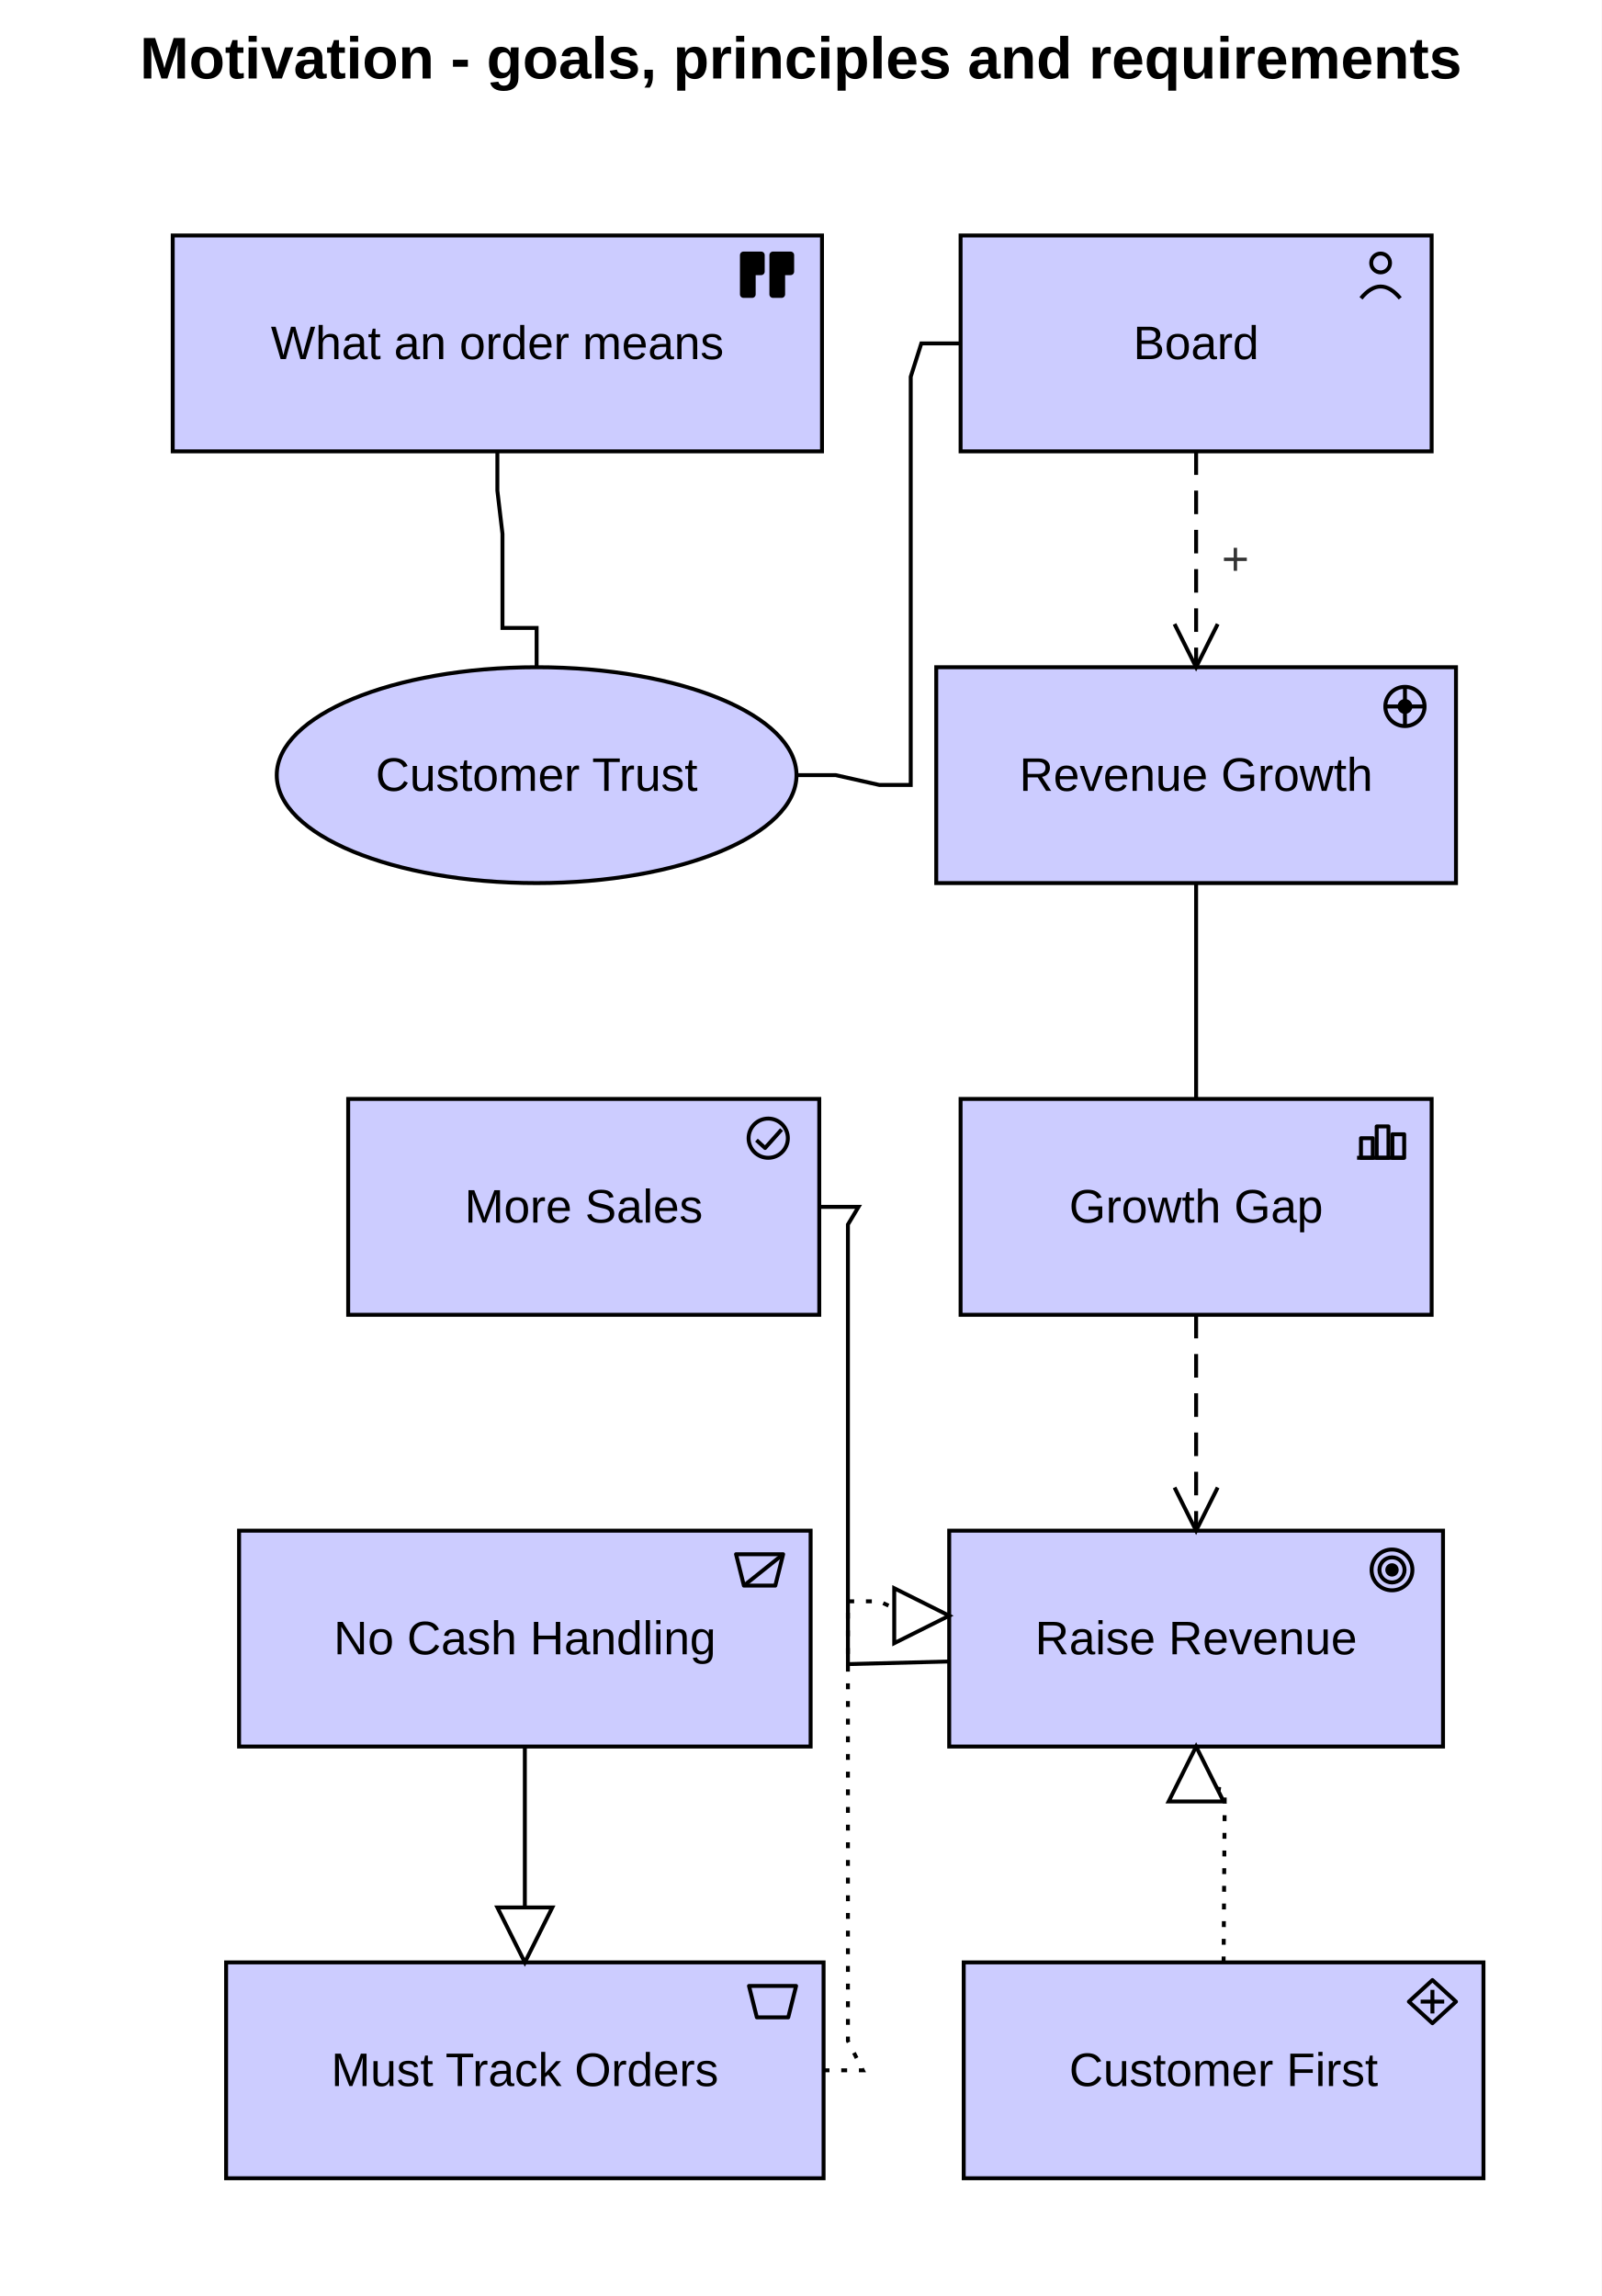
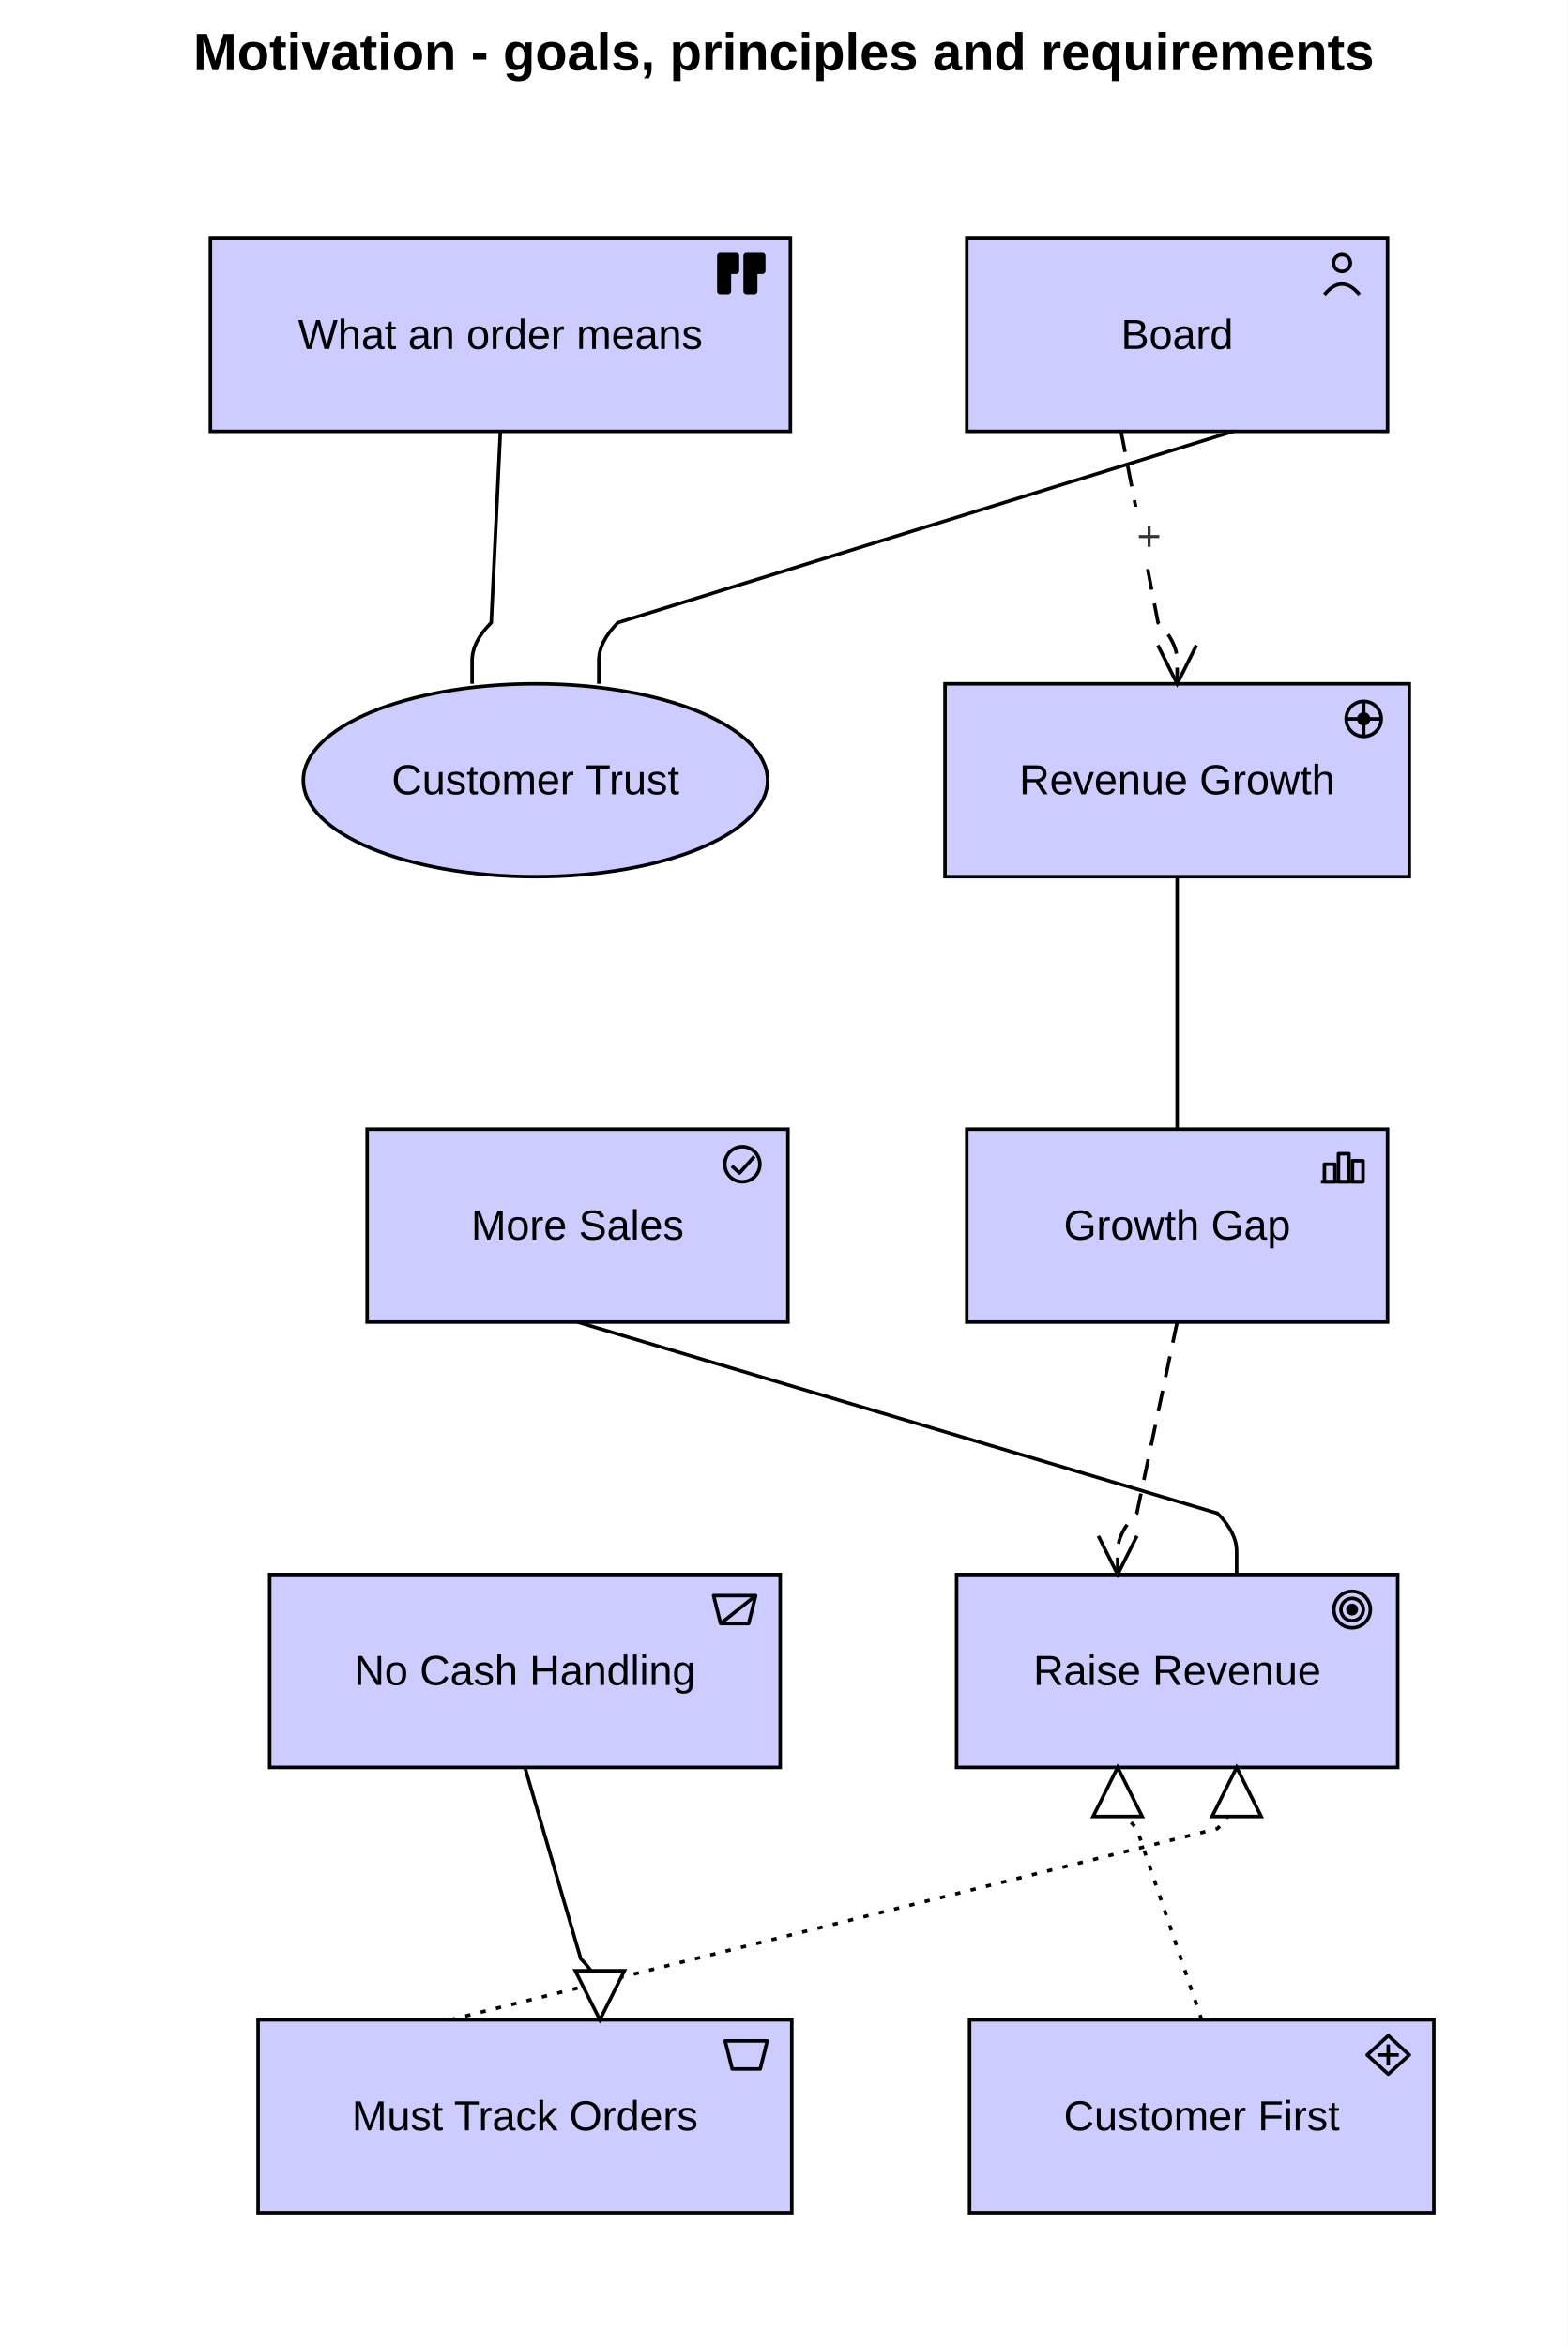
- <svg xmlns="http://www.w3.org/2000/svg" width="408" height="585" viewBox="0 0 408 585" font-family="Arial, Helvetica, sans-serif" font-size="12">
-   <rect x="0" y="0" width="408" height="585" fill="#ffffff" />
-   <text x="204" y="20" text-anchor="middle" font-size="15" font-weight="bold">Motivation - goals, principles and requirements</text>
+ <svg xmlns="http://www.w3.org/2000/svg" width="447" height="669" viewBox="0 0 447 669" font-family="Arial, Helvetica, sans-serif" font-size="12">
+   <rect x="0" y="0" width="447" height="669" fill="#ffffff" />
+   <text x="223.5" y="20" text-anchor="middle" font-size="15" font-weight="bold">Motivation - goals, principles and requirements</text>
  <g transform="translate(10,40)">
    <g class="element stakeholder" data-id="board">
-       <rect fill="#CCCCFF" stroke="#000000" stroke-width="1" x="234.7" y="20" width="120" height="55" rx="0" ry="0" />
+       <rect fill="#CCCCFF" stroke="#000000" stroke-width="1" x="265.7" y="28" width="120" height="55" rx="0" ry="0" />
      <g stroke="#000" stroke-width="1" stroke-linejoin="round" fill="none">
-         <circle cx="341.7" cy="27" r="2.4" />
-         <path d="M336.7,36 Q341.7,30 346.7,36" />
+         <circle cx="372.7" cy="35" r="2.4" />
+         <path d="M367.7,44 Q372.7,38 377.7,44" />
      </g>
-       <text x="294.7" y="51.5" text-anchor="middle">Board</text>
+       <text x="325.7" y="59.5" text-anchor="middle">Board</text>
    </g>
    <g class="element driver" data-id="growth">
-       <rect fill="#CCCCFF" stroke="#000000" stroke-width="1" x="228.5" y="130" width="132.4" height="55" rx="0" ry="0" />
+       <rect fill="#CCCCFF" stroke="#000000" stroke-width="1" x="259.5" y="155" width="132.4" height="55" rx="0" ry="0" />
      <g stroke="#000" stroke-width="1" stroke-linejoin="round" fill="none">
-         <circle cx="347.9" cy="140" r="5" />
-         <circle cx="347.9" cy="140" r="1.4" fill="#000" />
-         <line x1="347.9" y1="135" x2="347.9" y2="145" />
-         <line x1="342.9" y1="140" x2="352.9" y2="140" />
+         <circle cx="378.9" cy="165" r="5" />
+         <circle cx="378.9" cy="165" r="1.4" fill="#000" />
+         <line x1="378.9" y1="160" x2="378.9" y2="170" />
+         <line x1="373.9" y1="165" x2="383.9" y2="165" />
      </g>
-       <text x="294.7" y="161.5" text-anchor="middle">Revenue Growth</text>
+       <text x="325.7" y="186.5" text-anchor="middle">Revenue Growth</text>
    </g>
    <g class="element assessment" data-id="gapReview">
-       <rect fill="#CCCCFF" stroke="#000000" stroke-width="1" x="234.7" y="240" width="120" height="55" rx="0" ry="0" />
+       <rect fill="#CCCCFF" stroke="#000000" stroke-width="1" x="265.7" y="282" width="120" height="55" rx="0" ry="0" />
      <g stroke="#000" stroke-width="1" stroke-linejoin="round" fill="none">
-         <line x1="335.7" y1="255" x2="347.7" y2="255" />
-         <rect x="336.7" y="250" width="3" height="5" />
-         <rect x="340.7" y="247" width="3" height="8" />
-         <rect x="344.7" y="249" width="3" height="6" />
+         <line x1="366.7" y1="297" x2="378.7" y2="297" />
+         <rect x="367.7" y="292" width="3" height="5" />
+         <rect x="371.7" y="289" width="3" height="8" />
+         <rect x="375.7" y="291" width="3" height="6" />
      </g>
-       <text x="294.7" y="271.5" text-anchor="middle">Growth Gap</text>
+       <text x="325.7" y="313.5" text-anchor="middle">Growth Gap</text>
    </g>
    <g class="element goal" data-id="raiseRev">
-       <rect fill="#CCCCFF" stroke="#000000" stroke-width="1" x="231.8" y="350" width="125.8" height="55" rx="0" ry="0" />
+       <rect fill="#CCCCFF" stroke="#000000" stroke-width="1" x="262.8" y="409" width="125.8" height="55" rx="0" ry="0" />
      <g stroke="#000" stroke-width="1" stroke-linejoin="round" fill="none">
-         <circle cx="344.6" cy="360" r="5.2" />
-         <circle cx="344.6" cy="360" r="3.2" />
-         <circle cx="344.6" cy="360" r="1.2" fill="#000" />
+         <circle cx="375.6" cy="419" r="5.2" />
+         <circle cx="375.6" cy="419" r="3.2" />
+         <circle cx="375.6" cy="419" r="1.2" fill="#000" />
      </g>
-       <text x="294.7" y="381.5" text-anchor="middle">Raise Revenue</text>
+       <text x="325.7" y="440.5" text-anchor="middle">Raise Revenue</text>
    </g>
    <g class="element outcome" data-id="moreSales">
-       <rect fill="#CCCCFF" stroke="#000000" stroke-width="1" x="78.7" y="240" width="120" height="55" rx="0" ry="0" />
+       <rect fill="#CCCCFF" stroke="#000000" stroke-width="1" x="94.7" y="282" width="120" height="55" rx="0" ry="0" />
      <g stroke="#000" stroke-width="1" stroke-linejoin="round" fill="none">
-         <circle cx="185.7" cy="250" r="5" />
-         <path d="M182.7,250.5 L184.9,252.5 L189.1,247.8" />
+         <circle cx="201.7" cy="292" r="5" />
+         <path d="M198.7,292.5 L200.9,294.5 L205.1,289.8" />
      </g>
-       <text x="138.7" y="271.5" text-anchor="middle">More Sales</text>
+       <text x="154.7" y="313.5" text-anchor="middle">More Sales</text>
    </g>
    <g class="element principle" data-id="customer">
-       <rect fill="#CCCCFF" stroke="#000000" stroke-width="1" x="235.5" y="460" width="132.4" height="55" rx="0" ry="0" />
+       <rect fill="#CCCCFF" stroke="#000000" stroke-width="1" x="266.5" y="536" width="132.4" height="55" rx="0" ry="0" />
      <g stroke="#000" stroke-width="1" stroke-linejoin="round" fill="none">
-         <path d="M354.9,464.5 L360.9,470 L354.9,475.5 L348.9,470 Z" />
-         <line x1="354.9" y1="467" x2="354.9" y2="473" />
-         <line x1="351.9" y1="470" x2="357.9" y2="470" />
+         <path d="M385.9,540.5 L391.9,546 L385.9,551.5 L379.9,546 Z" />
+         <line x1="385.9" y1="543" x2="385.9" y2="549" />
+         <line x1="382.9" y1="546" x2="388.9" y2="546" />
      </g>
-       <text x="301.7" y="491.5" text-anchor="middle">Customer First</text>
+       <text x="332.7" y="567.5" text-anchor="middle">Customer First</text>
    </g>
    <g class="element requirement" data-id="mustTrack">
-       <rect fill="#CCCCFF" stroke="#000000" stroke-width="1" x="47.6" y="460" width="152.2" height="55" rx="0" ry="0" />
-       <path stroke="#000" stroke-width="1" stroke-linejoin="round" fill="none" d="M180.8,466 H192.8 L190.8,474 H182.8 Z" />
-       <text x="123.7" y="491.5" text-anchor="middle">Must Track Orders</text>
+       <rect fill="#CCCCFF" stroke="#000000" stroke-width="1" x="63.6" y="536" width="152.2" height="55" rx="0" ry="0" />
+       <path stroke="#000" stroke-width="1" stroke-linejoin="round" fill="none" d="M196.8,542 H208.8 L206.8,550 H198.8 Z" />
+       <text x="139.7" y="567.5" text-anchor="middle">Must Track Orders</text>
    </g>
    <g class="element constraint" data-id="noCash">
-       <rect fill="#CCCCFF" stroke="#000000" stroke-width="1" x="50.9" y="350" width="145.6" height="55" rx="0" ry="0" />
+       <rect fill="#CCCCFF" stroke="#000000" stroke-width="1" x="66.9" y="409" width="145.6" height="55" rx="0" ry="0" />
      <g stroke="#000" stroke-width="1" stroke-linejoin="round" fill="none">
-         <path d="M177.5,356 H189.5 L187.5,364 H179.5 Z" />
-         <line x1="179.5" y1="364" x2="189.5" y2="356" />
+         <path d="M193.5,415 H205.5 L203.5,423 H195.5 Z" />
+         <line x1="195.5" y1="423" x2="205.5" y2="415" />
      </g>
-       <text x="123.7" y="381.5" text-anchor="middle">No Cash Handling</text>
+       <text x="139.7" y="440.5" text-anchor="middle">No Cash Handling</text>
    </g>
    <g class="element meaning" data-id="orderSense">
-       <rect fill="#CCCCFF" stroke="#000000" stroke-width="1" x="34" y="20" width="165.4" height="55" rx="0" ry="0" />
+       <rect fill="#CCCCFF" stroke="#000000" stroke-width="1" x="50" y="28" width="165.4" height="55" rx="0" ry="0" />
      <g stroke="#000" stroke-width="1.8" fill="#000" stroke-linejoin="round">
-         <path d="M179.4,25 H183.9 V29.2 H181.6 V35 H179.4 Z" />
-         <path d="M186.9,25 H191.4 V29.2 H189.1 V35 H186.9 Z" />
+         <path d="M195.4,33 H199.9 V37.2 H197.6 V43 H195.4 Z" />
+         <path d="M202.9,33 H207.4 V37.2 H205.1 V43 H202.9 Z" />
      </g>
-       <text x="116.7" y="51.5" text-anchor="middle">What an order means</text>
+       <text x="132.7" y="59.5" text-anchor="middle">What an order means</text>
    </g>
    <g class="element value" data-id="trust">
-       <ellipse fill="#CCCCFF" stroke="#000000" stroke-width="1" cx="126.7" cy="157.5" rx="66.2" ry="27.5" />
-       <text x="126.7" y="161.5" text-anchor="middle">Customer Trust</text>
+       <ellipse fill="#CCCCFF" stroke="#000000" stroke-width="1" cx="142.7" cy="182.5" rx="66.2" ry="27.5" />
+       <text x="142.7" y="186.5" text-anchor="middle">Customer Trust</text>
    </g>
    <g class="relationship influence" data-source="board" data-target="growth">
-       <path d="M294.7,75L294.7,130" fill="none" stroke="#000" stroke-width="1" stroke-dasharray="6 4" />
-       <path d="M289.2,119 L294.7,130 L300.2,119" fill="none" stroke="#000" stroke-width="1" />
-       <text x="304.7" y="106.5" text-anchor="middle" font-size="12" font-family="&quot;trebuchet ms&quot;, verdana, arial, sans-serif" fill="#333">+</text>
+       <path d="M309.7,83L320.25,137.55Q325.7,143 325.7,148.45L325.7,155" fill="none" stroke="#000" stroke-width="1" stroke-dasharray="6 4" />
+       <path d="M320.2,144 L325.7,155 L331.2,144" fill="none" stroke="#000" stroke-width="1" />
+       <rect x="309.2" y="105" width="17" height="16" rx="2" fill="#ffffff" stroke="#ffffff" />
+       <text x="317.7" y="117" text-anchor="middle" font-size="12" font-family="&quot;trebuchet ms&quot;, verdana, arial, sans-serif" fill="#333">+</text>
    </g>
    <g class="relationship association" data-source="growth" data-target="gapReview">
-       <path d="M294.7,185L294.7,193L294.7,240" fill="none" stroke="#000" stroke-width="1" />
+       <path d="M325.7,210L325.7,264.55Q325.7,270 325.7,275.45L325.7,282" fill="none" stroke="#000" stroke-width="1" />
    </g>
    <g class="relationship influence" data-source="gapReview" data-target="raiseRev">
-       <path d="M294.7,295L294.7,303C294.7,305 294.7,303 294.7,309.5C294.7,316 294.7,329 294.7,335.5L294.7,342L294.7,350" fill="none" stroke="#000" stroke-width="1" stroke-dasharray="6 4" />
-       <path d="M289.2,339 L294.7,350 L300.2,339" fill="none" stroke="#000" stroke-width="1" />
+       <path d="M325.7,337L314.19,391.55Q308.73,397 308.73,402.45L308.73,409" fill="none" stroke="#000" stroke-width="1" stroke-dasharray="6 4" />
+       <path d="M303.23,398 L308.73,409 L314.23,398" fill="none" stroke="#000" stroke-width="1" />
    </g>
    <g class="relationship realization" data-source="customer" data-target="raiseRev">
-       <path d="M301.7,460L302,416L294.7,415L294.7,405" fill="none" stroke="#000" stroke-width="1" stroke-dasharray="1.5 3" />
-       <path d="M294.7,405 L301.7,419 L287.7,419 Z" fill="#fff" stroke="#000" stroke-width="1" />
+       <path d="M332.7,536L314.19,481.45Q308.73,476 308.73,470.55L308.73,464" fill="none" stroke="#000" stroke-width="1" stroke-dasharray="1.5 3" />
+       <path d="M308.73,464 L315.73,478 L301.73,478 Z" fill="#fff" stroke="#000" stroke-width="1" />
    </g>
    <g class="relationship realization" data-source="mustTrack" data-target="raiseRev">
-       <path d="M199.8,487.5L209.8,487.5L206,480L206,368L214,368L221.8,371.67L231.8,371.67" fill="none" stroke="#000" stroke-width="1" stroke-dasharray="1.5 3" />
-       <path d="M231.8,371.67 L217.8,378.67 L217.8,364.67 Z" fill="#fff" stroke="#000" stroke-width="1" />
+       <path d="M118.33,536L337.21,481.45Q342.67,476 342.67,470.55L342.67,464" fill="none" stroke="#000" stroke-width="1" stroke-dasharray="1.5 3" />
+       <path d="M342.67,464 L349.67,478 L335.67,478 Z" fill="#fff" stroke="#000" stroke-width="1" />
    </g>
    <g class="relationship specialization" data-source="noCash" data-target="mustTrack">
-       <path d="M123.7,405L123.7,413L123.7,460" fill="none" stroke="#000" stroke-width="1" />
-       <path d="M123.7,460 L116.7,446 L130.7,446 Z" fill="#fff" stroke="#000" stroke-width="1" />
+       <path d="M139.7,464L155.61,518.55Q161.07,524 161.07,529.45L161.07,536" fill="none" stroke="#000" stroke-width="1" />
+       <path d="M161.07,536 L154.07,522 L168.07,522 Z" fill="#fff" stroke="#000" stroke-width="1" />
    </g>
    <g class="relationship association" data-source="moreSales" data-target="raiseRev">
-       <path d="M198.7,267.5L208.7,267.5L206,272L206,384L231.8,383.33" fill="none" stroke="#000" stroke-width="1" />
+       <path d="M154.7,337L337.21,391.55Q342.67,397 342.67,402.45L342.67,409" fill="none" stroke="#000" stroke-width="1" />
    </g>
    <g class="relationship association" data-source="orderSense" data-target="trust">
-       <path d="M116.7,75L116.7,85L118,96L118,120L126.7,120L126.7,130" fill="none" stroke="#000" stroke-width="1" />
+       <path d="M132.7,83L130.09,137.55Q124.63,143 124.63,148.45L124.63,155" fill="none" stroke="#000" stroke-width="1" />
    </g>
    <g class="relationship association" data-source="board" data-target="trust">
-       <path d="M234.7,47.5L224.7,47.5L222,56L222,160L214,160L202.9,157.5L192.9,157.5" fill="none" stroke="#000" stroke-width="1" />
+       <path d="M341.7,83L166.22,137.55Q160.77,143 160.77,148.45L160.77,155" fill="none" stroke="#000" stroke-width="1" />
    </g>
  </g>
</svg>
